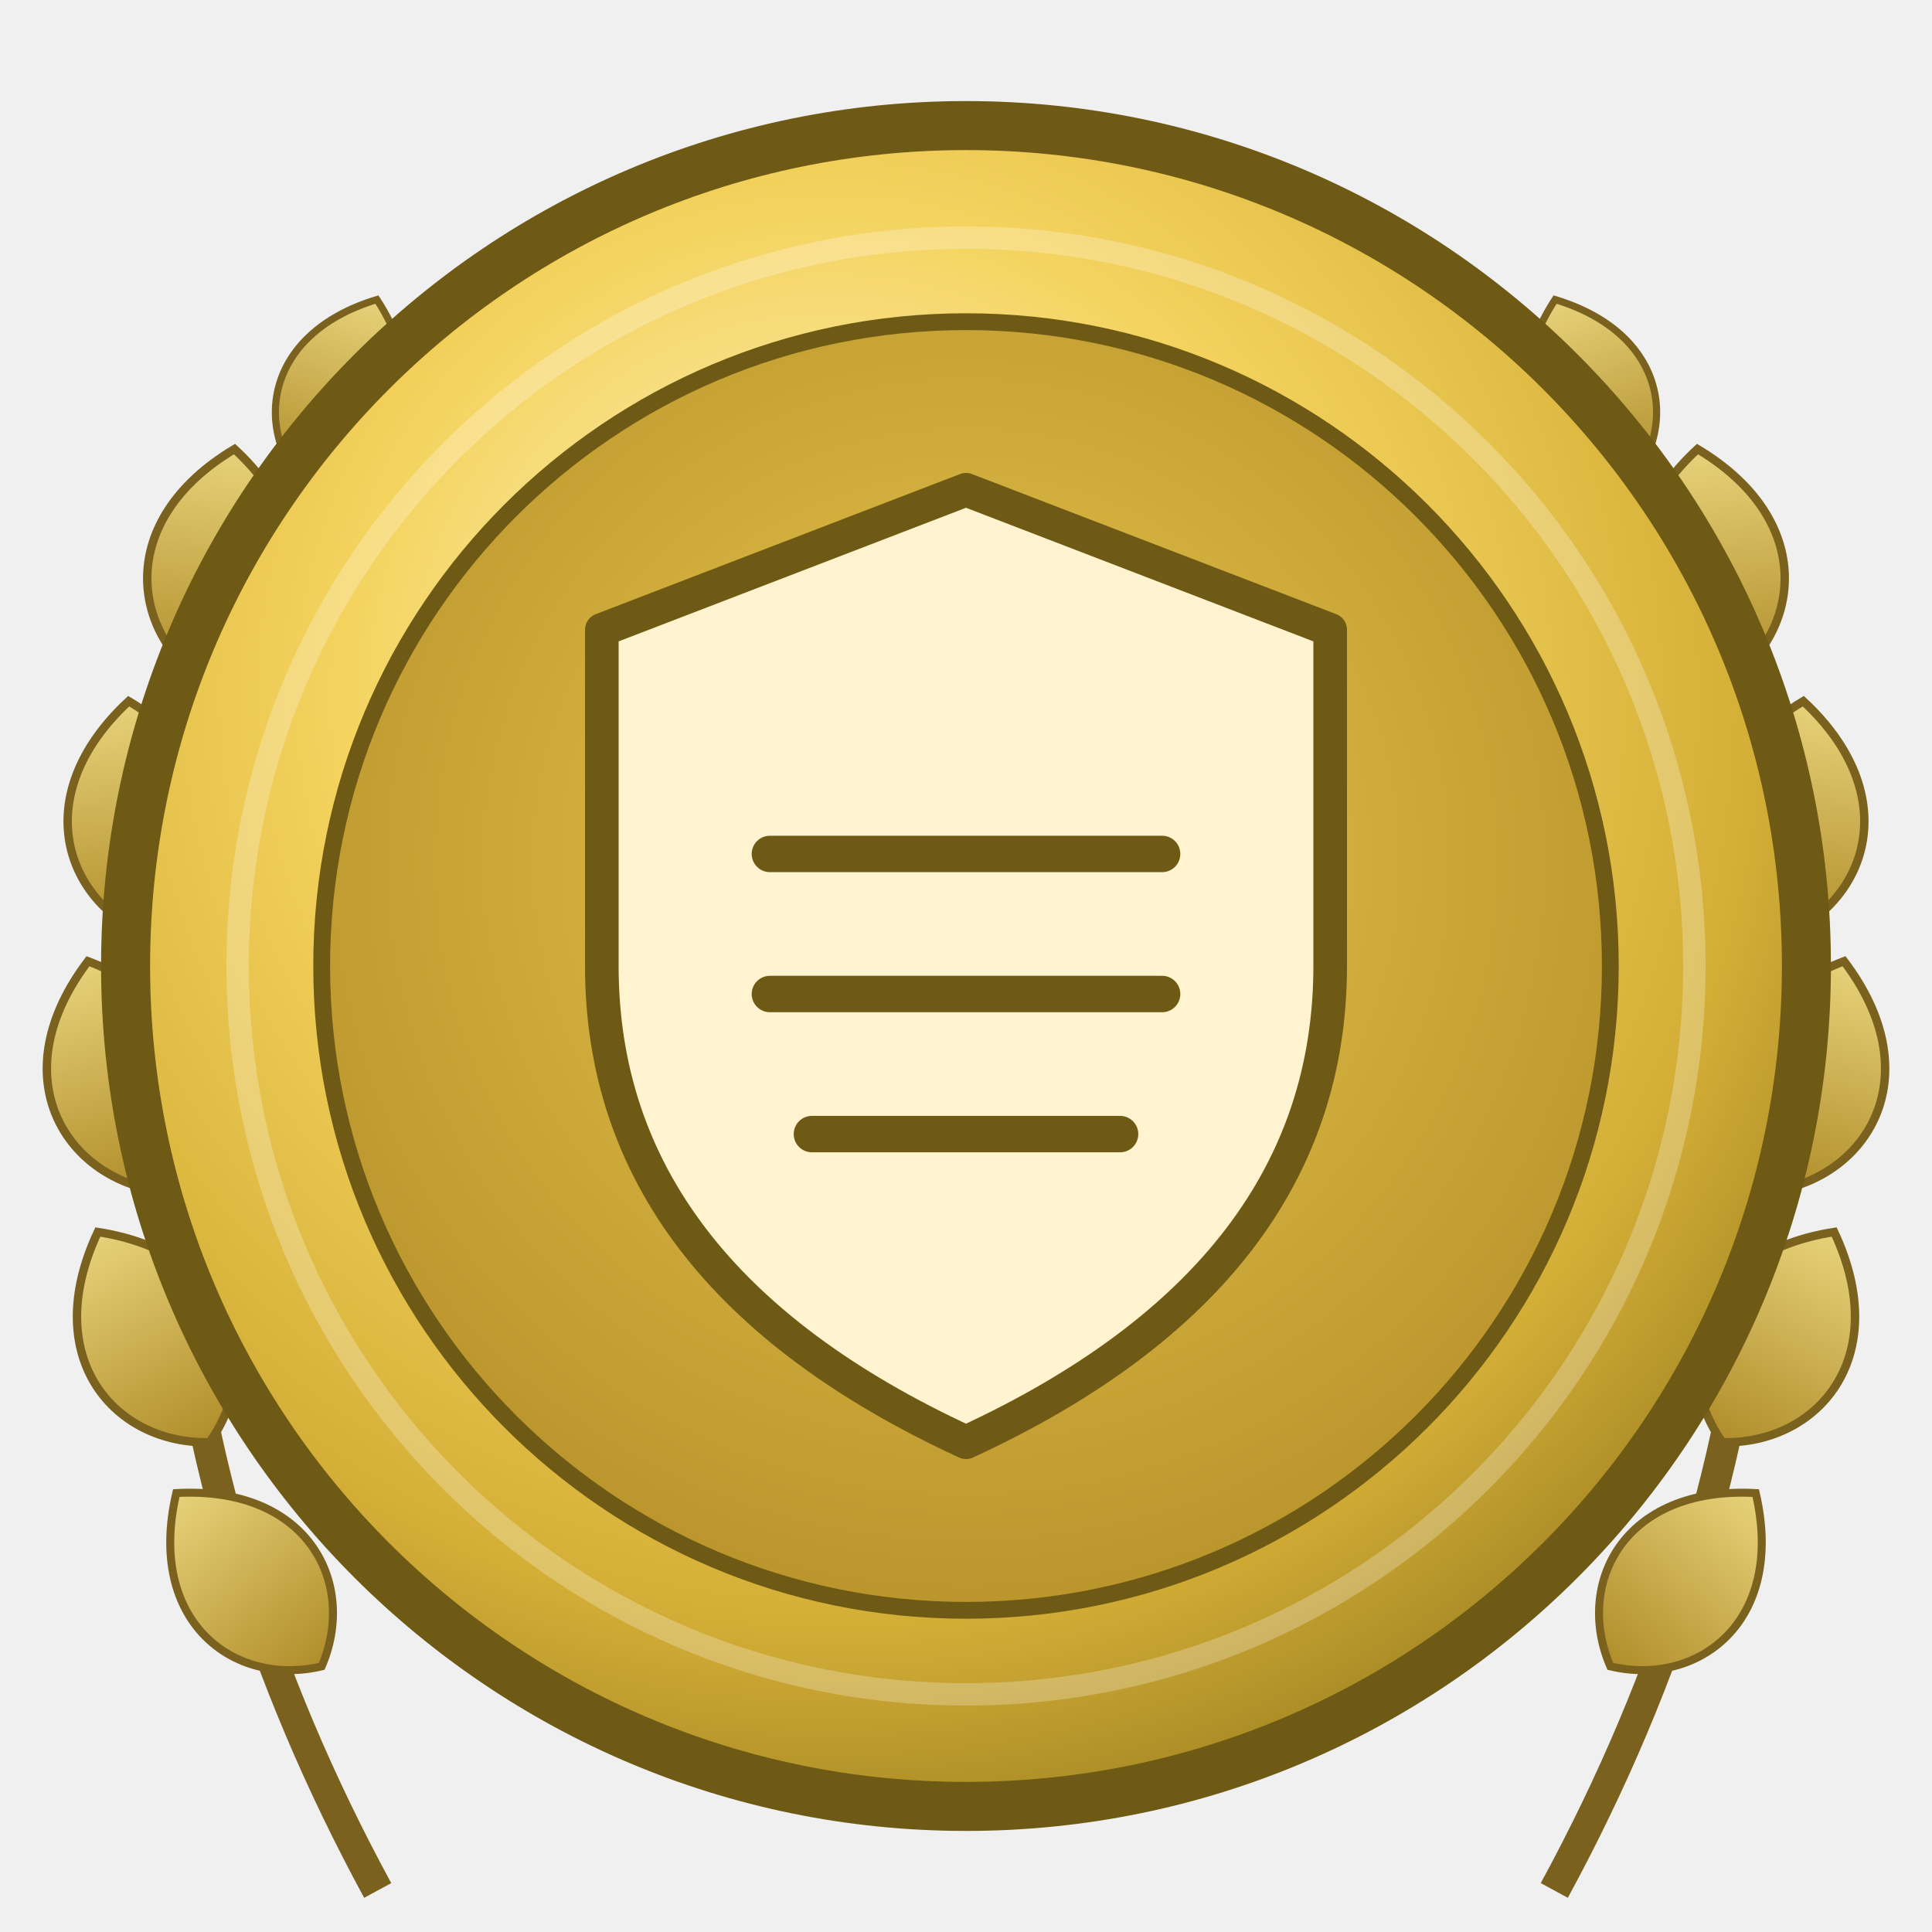
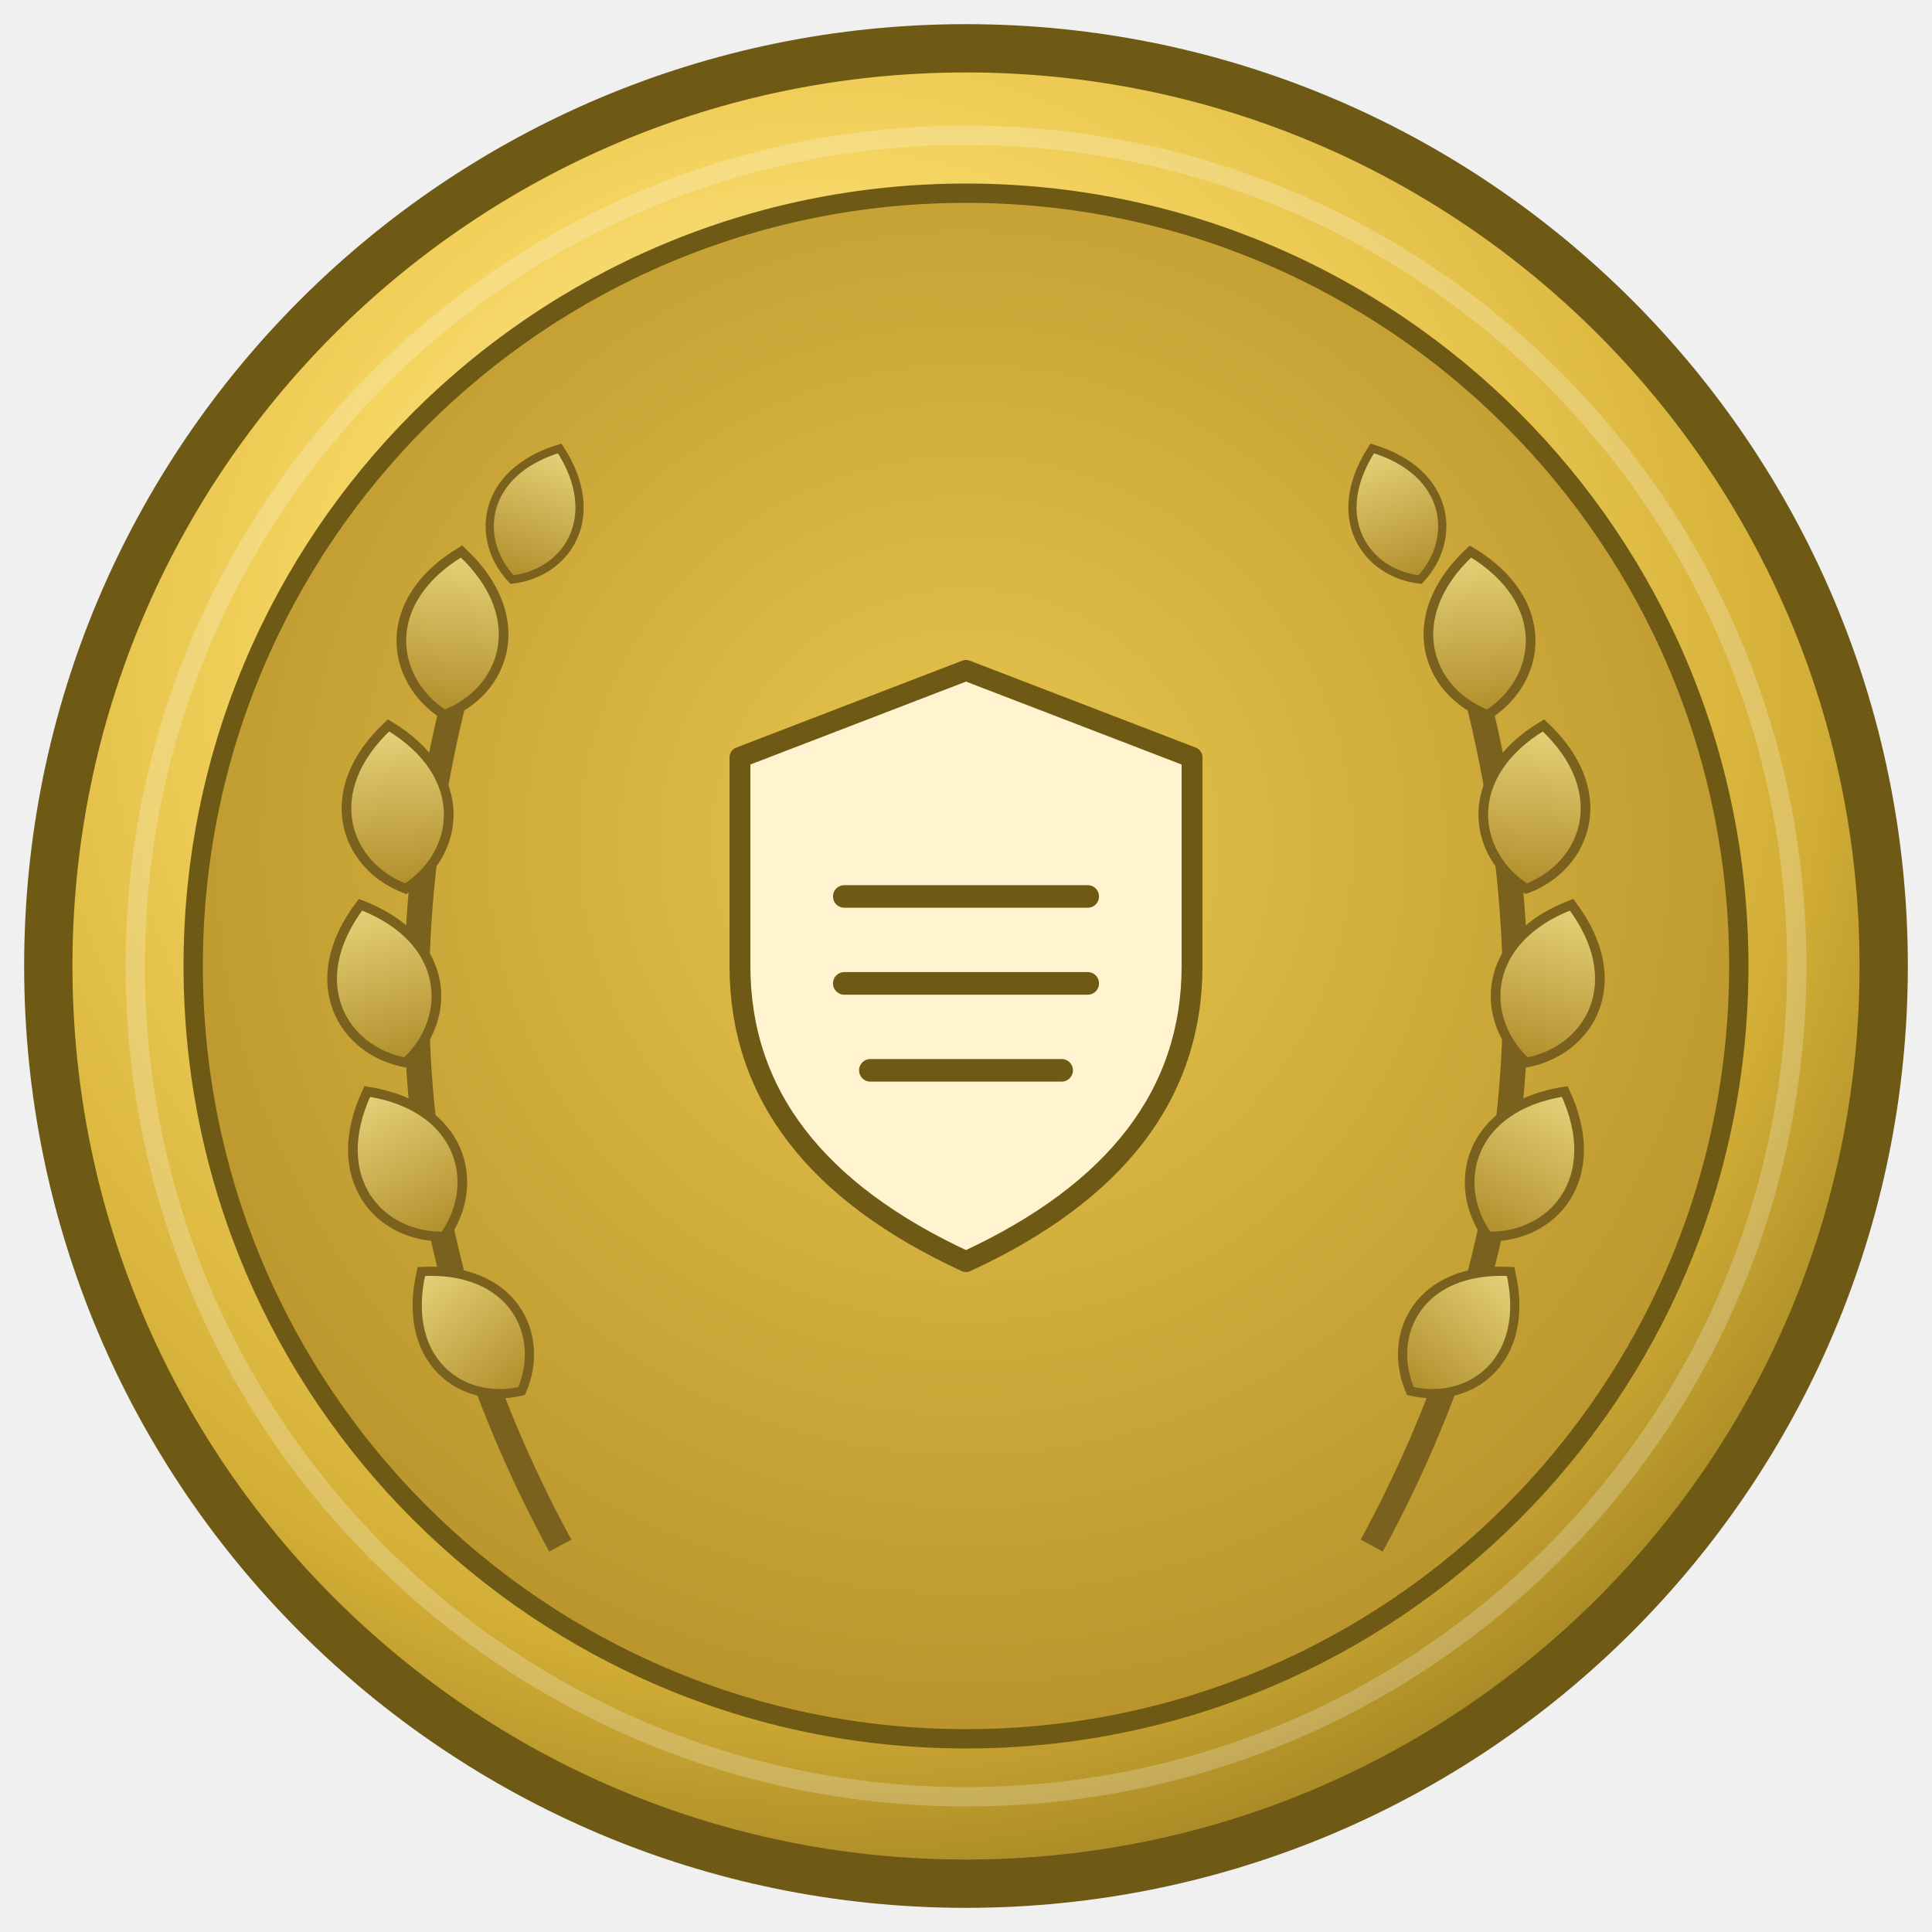
<svg xmlns="http://www.w3.org/2000/svg" viewBox="0 0 200 200" width="200" height="200" role="img" aria-label="Досягнення: Iron Discipline (рівень: золото)">
  <defs>
    <radialGradient id="metal" cx="42%" cy="34%" r="72%">
      <stop offset="0%" stop-color="#fff7d6" />
      <stop offset="40%" stop-color="#f4d35e" />
      <stop offset="76%" stop-color="#d4af37" />
      <stop offset="100%" stop-color="#9a7d1f" />
    </radialGradient>
    <radialGradient id="field" cx="50%" cy="42%" r="60%">
      <stop offset="0%" stop-color="#e9c64e" />
      <stop offset="100%" stop-color="#b8932b" />
    </radialGradient>
    <linearGradient id="leaf" x1="0" y1="0" x2="0" y2="1">
      <stop offset="0%" stop-color="#e7d27a" />
      <stop offset="100%" stop-color="#b08d2a" />
    </linearGradient>
    <path id="lf" d="M0,0 C 6,-3 8,-11 0,-17 C -8,-11 -6,-3 0,0 Z" />
  </defs>
-   <g transform="translate(100 100) scale(1.45) translate(-100 -100)">
-     <g id="wreath-l" fill="url(#leaf)" stroke="#7a611d" stroke-width="0.6">
-       <path d="M58,166 Q 33,120 50,68" fill="none" stroke="#7a611d" stroke-width="2.2" />
+   <circle cx="100" cy="100" r="95" fill="url(#metal)" />
+   <circle cx="100" cy="100" r="95" fill="none" stroke="#6e5a14" stroke-width="5" />
+   <circle cx="100" cy="100" r="86" fill="none" stroke="#ffffff" stroke-opacity="0.22" stroke-width="2" />
+   <circle cx="100" cy="100" r="80" fill="url(#field)" stroke="#6e5a14" stroke-width="2" />
+   <g transform="translate(0 -6)">
+     <g id="wreath-l" fill="url(#leaf)" stroke="#7a611d" stroke-width="1">
+       <path d="M58,166 Q 33,120 50,68" fill="none" stroke="#7a611d" stroke-width="2.6" />
      <use href="#lf" transform="translate(54,150) rotate(-40) scale(0.95)" />
      <use href="#lf" transform="translate(46,134) rotate(-28)" />
      <use href="#lf" transform="translate(42,116) rotate(-16)" />
      <use href="#lf" transform="translate(42,98) rotate(-6)" />
      <use href="#lf" transform="translate(46,80) rotate(6)" />
      <use href="#lf" transform="translate(53,66) rotate(20) scale(0.85)" />
    </g>
    <use href="#wreath-l" transform="matrix(-1 0 0 1 200 0)" />
-     <circle cx="100" cy="100" r="60" fill="url(#metal)" />
-     <circle cx="100" cy="100" r="60" fill="none" stroke="#6e5a14" stroke-width="3.5" />
-     <circle cx="100" cy="100" r="52" fill="none" stroke="#ffffff" stroke-opacity="0.25" stroke-width="1.6" />
-     <circle cx="100" cy="100" r="46" fill="url(#field)" stroke="#6e5a14" stroke-width="1.2" />
+   </g>
+   <g transform="translate(100 100) scale(0.9) translate(-100 -100)">
    <path d="M100,66 L126,76 L126,100 Q126,122 100,134 Q74,122 74,100 L74,76 Z" fill="#fff4cf" stroke="#6e5a14" stroke-width="2.4" stroke-linejoin="round" />
    <path d="M86,92 H114 M86,102 H114 M89,112 H111" fill="none" stroke="#6e5a14" stroke-width="2.6" stroke-linecap="round" />
  </g>
</svg>
